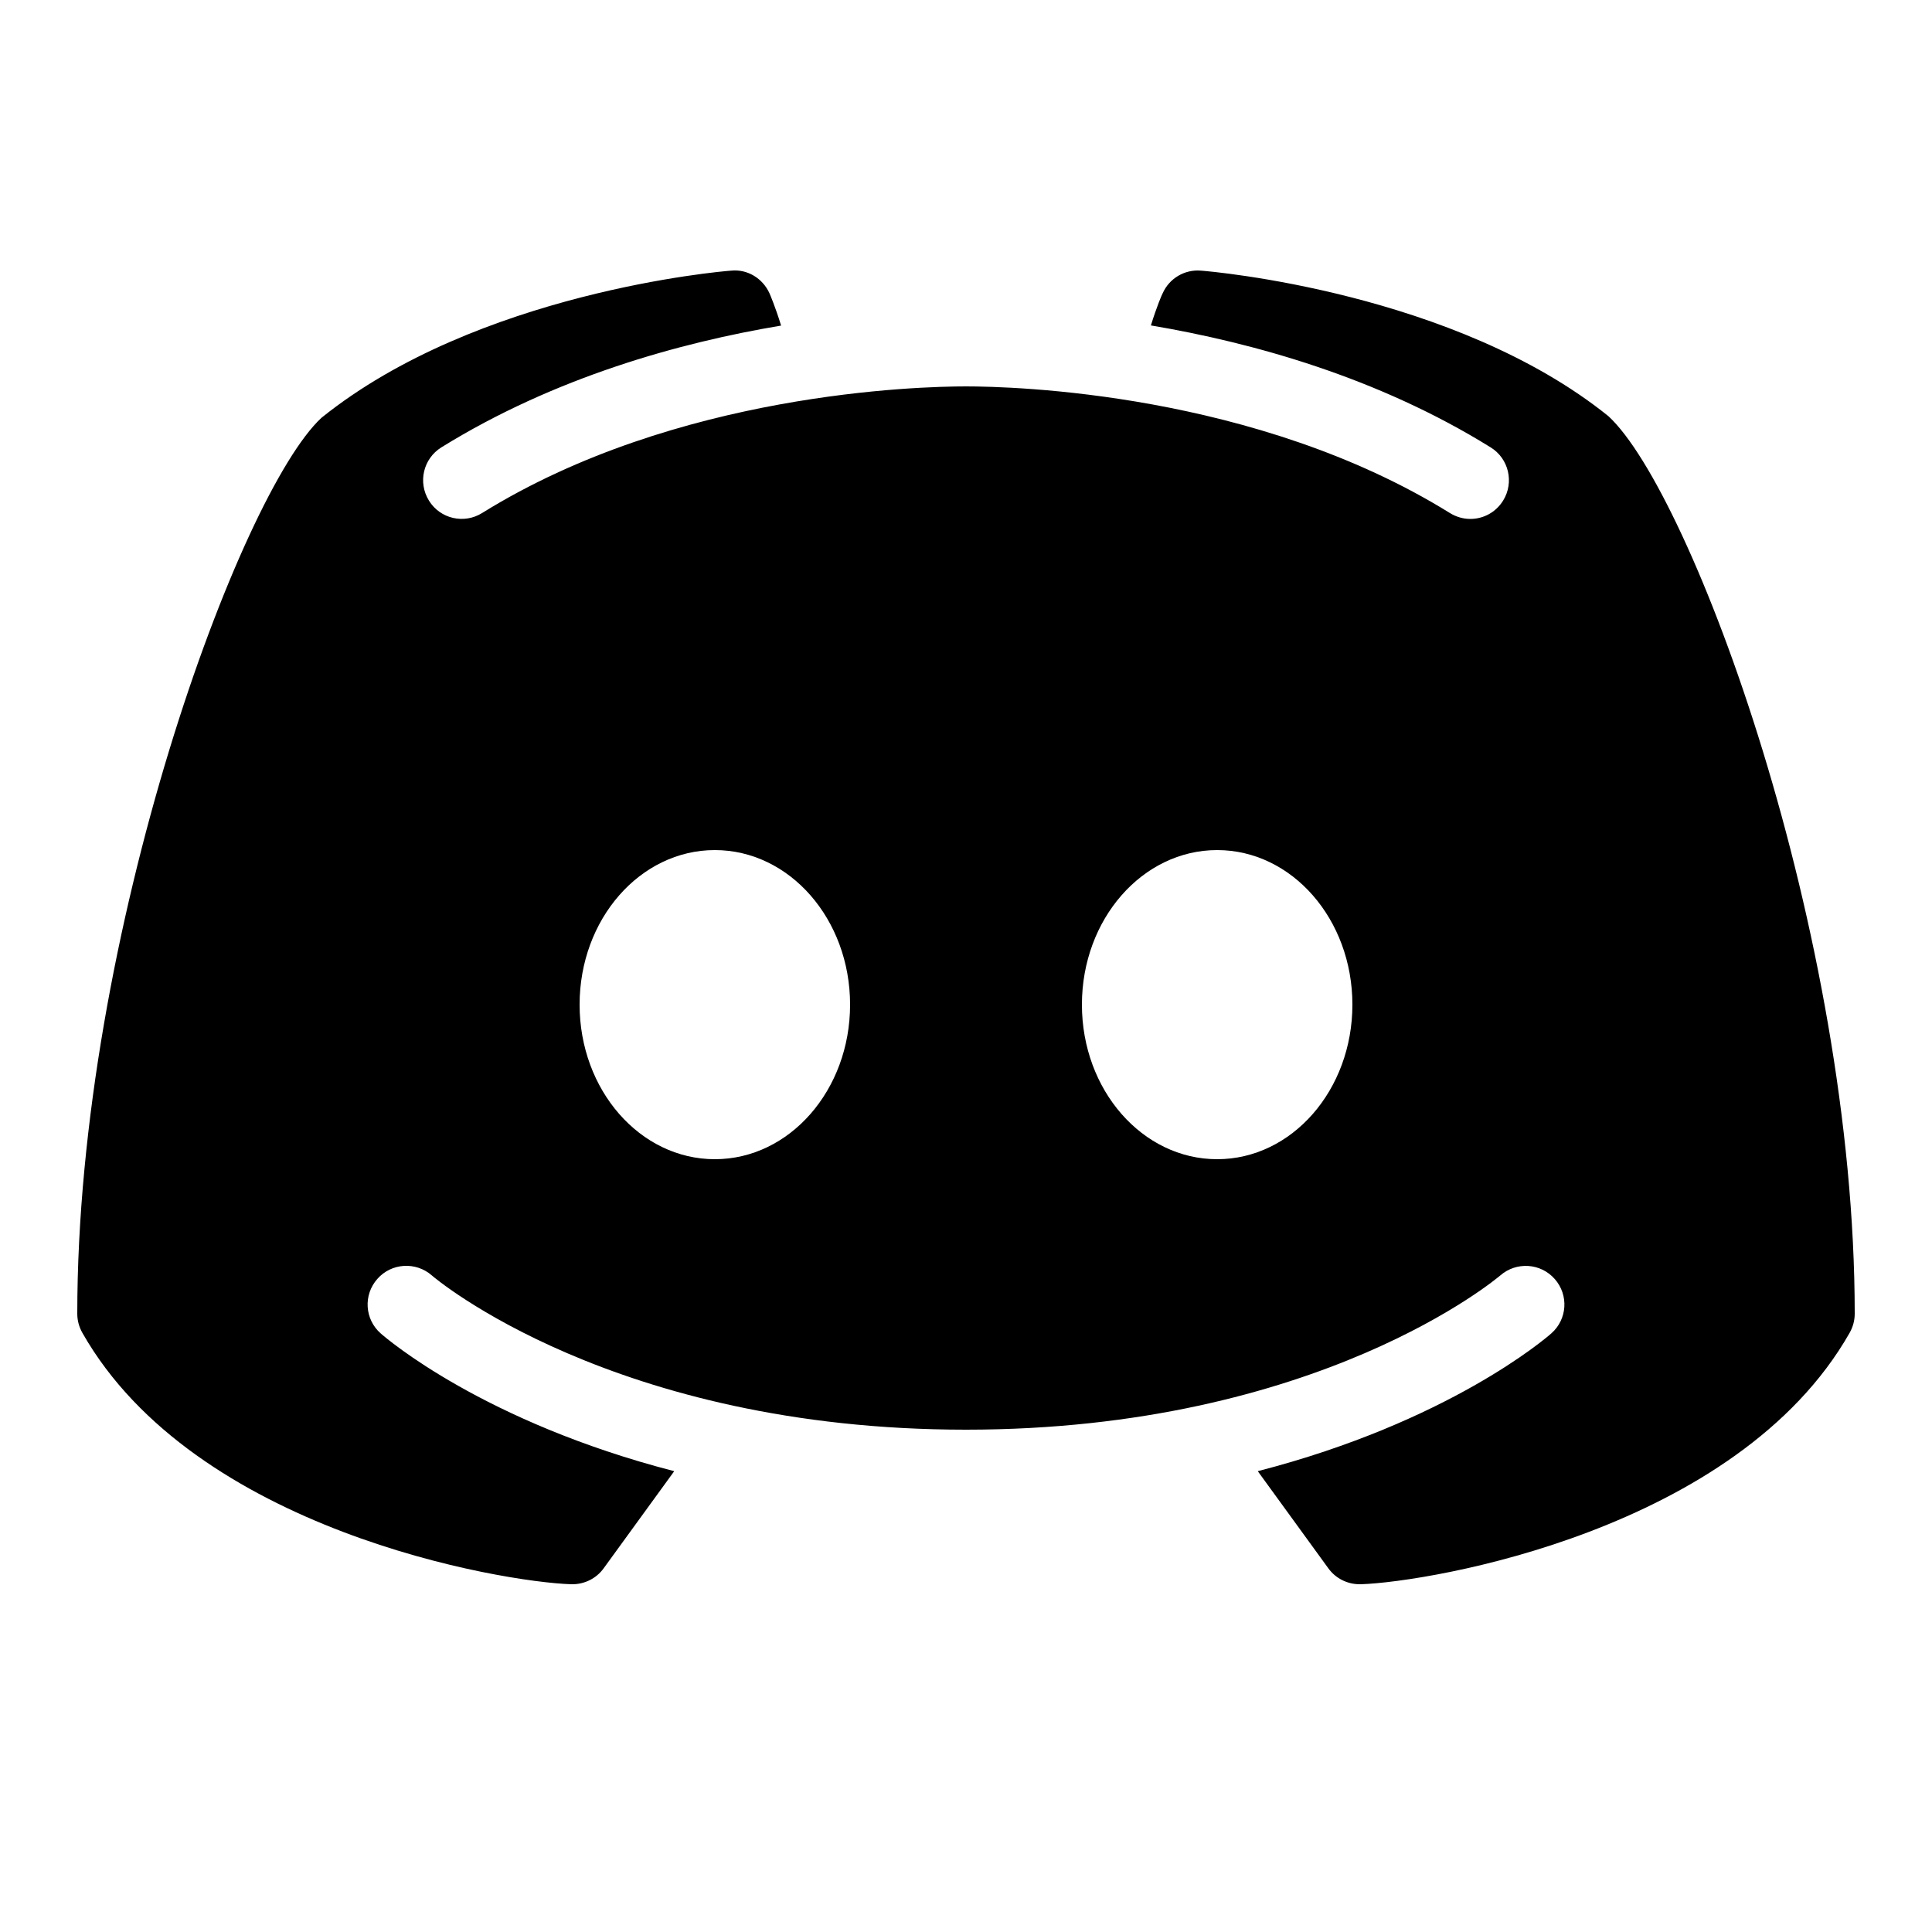
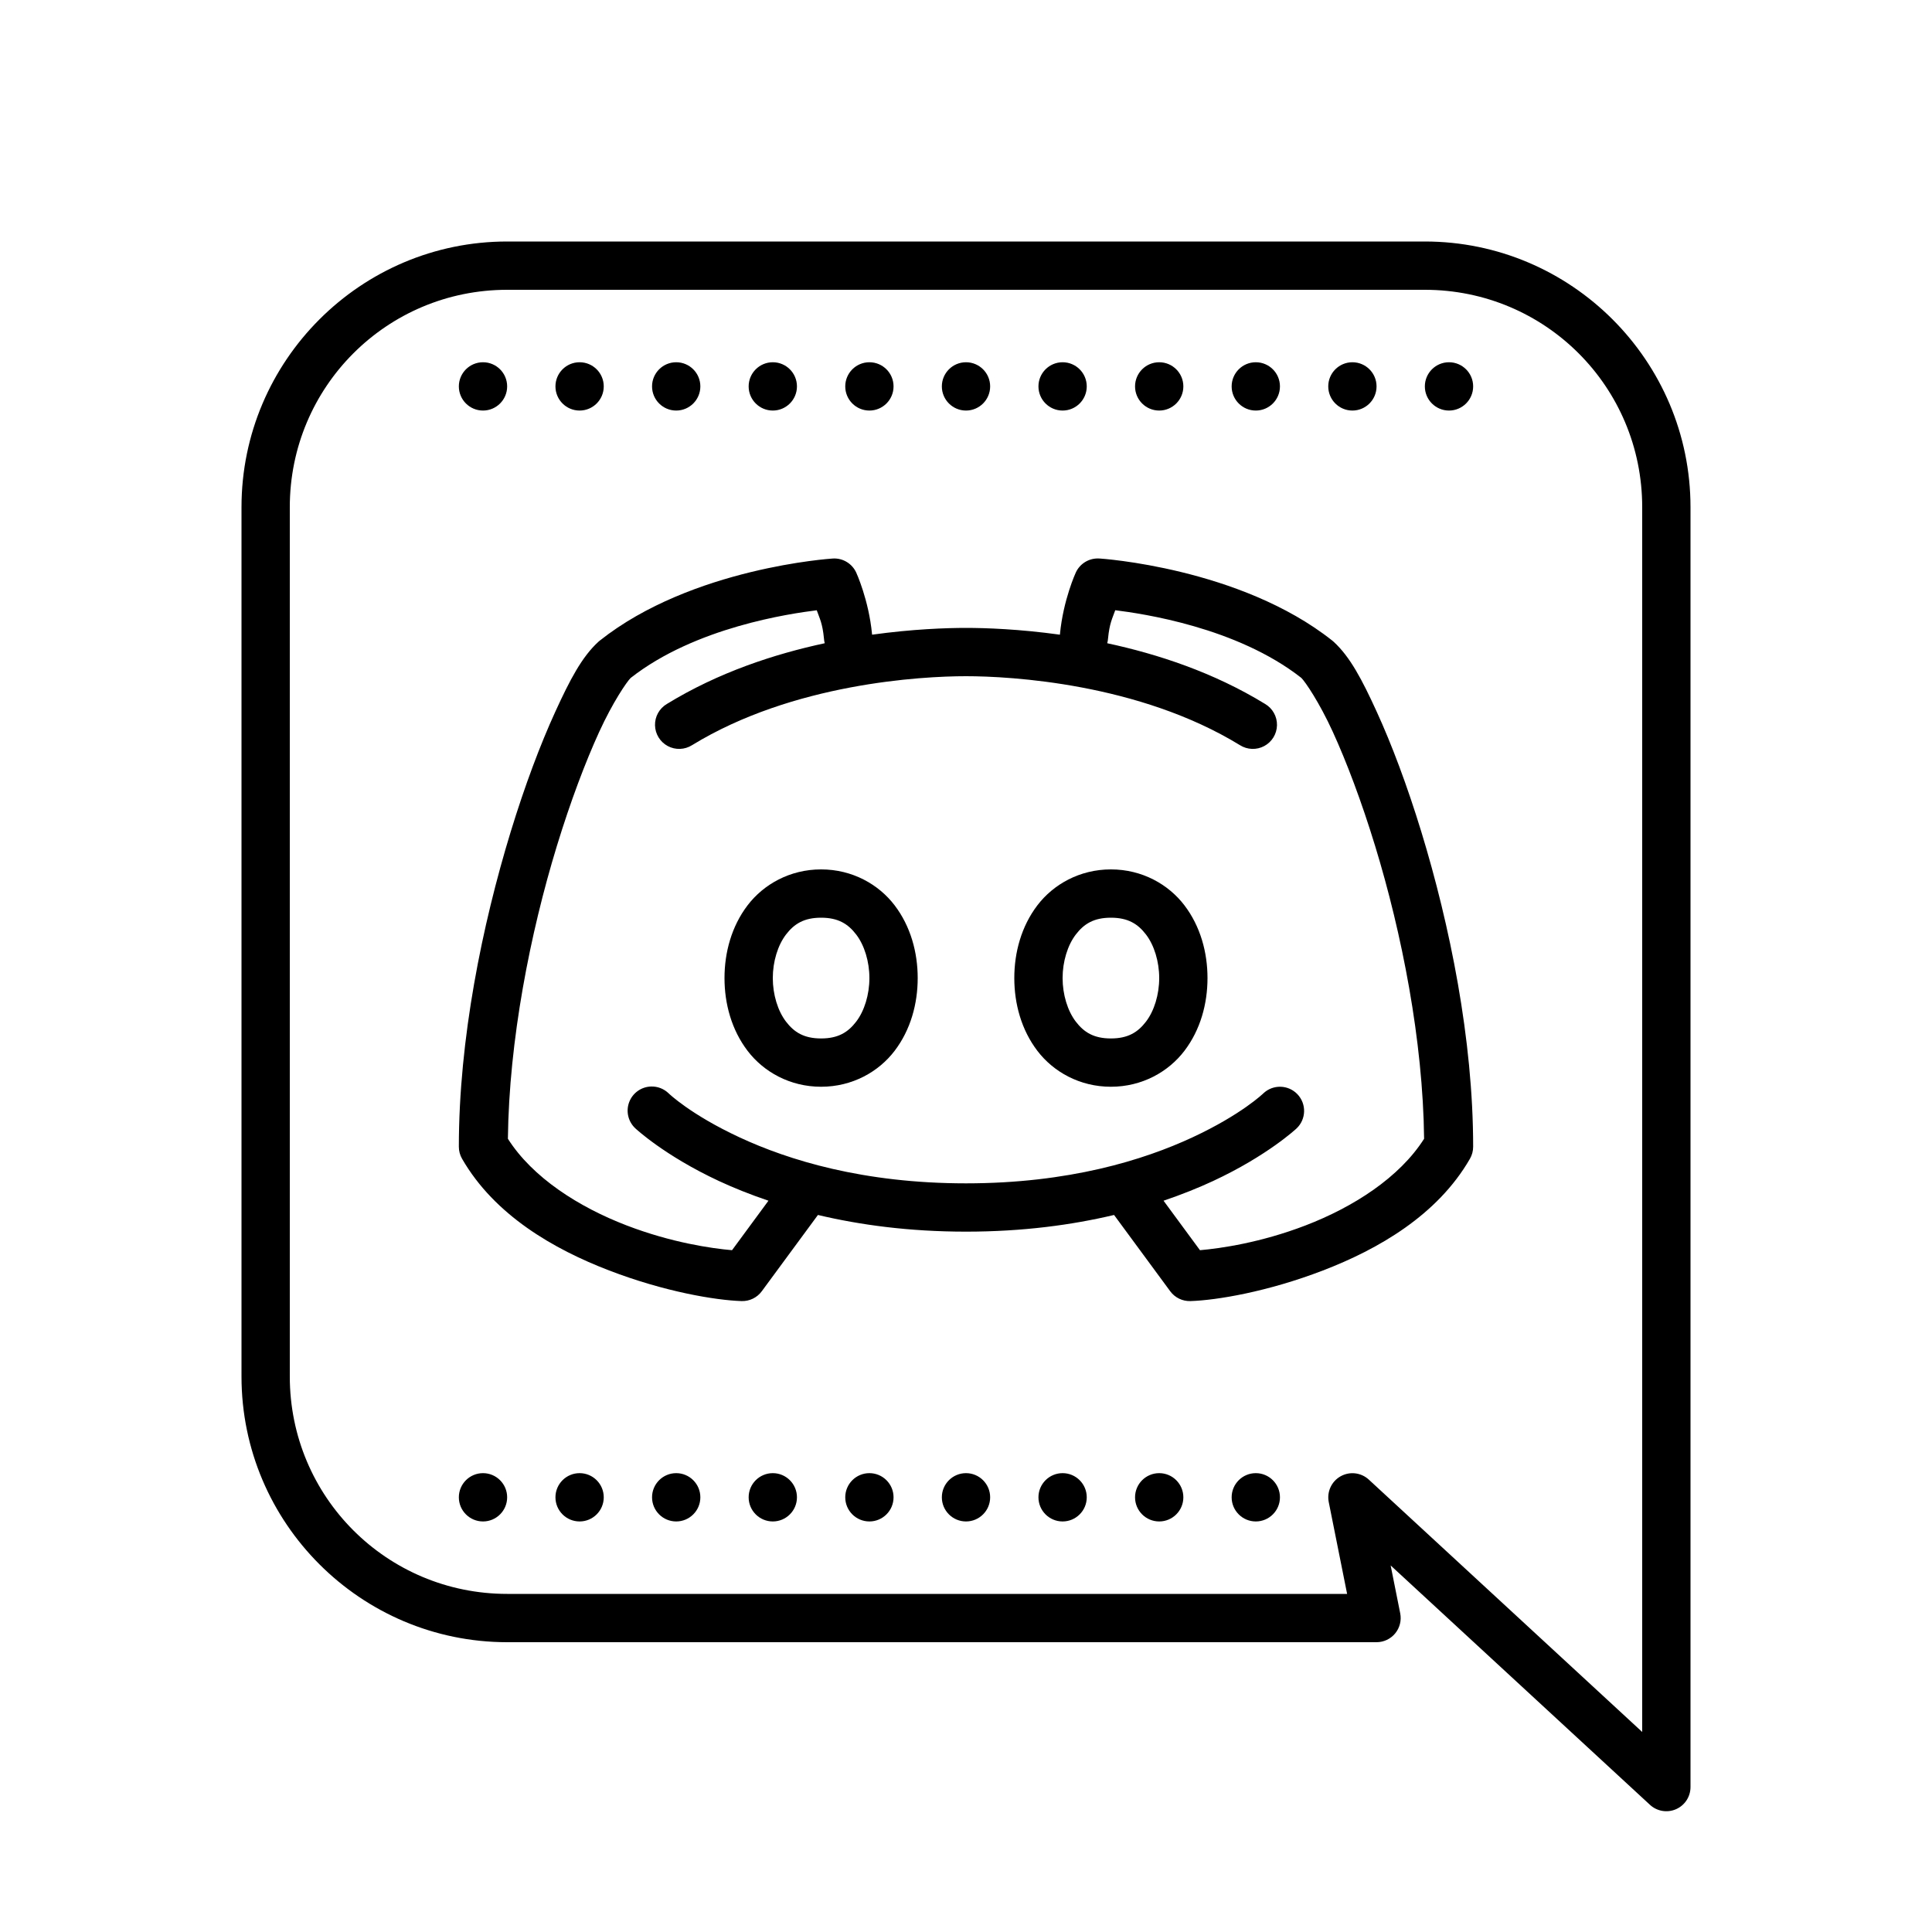
- <svg xmlns="http://www.w3.org/2000/svg" viewBox="0 0 50 50" width="50px" height="50px">
-   <path d="M 41.625 10.77 C 37.645 7.566 31.348 7.023 31.078 7.004 C 30.66 6.969 30.262 7.203 30.09 7.59 C 30.074 7.613 29.938 7.93 29.785 8.422 C 32.418 8.867 35.652 9.762 38.578 11.578 C 39.047 11.867 39.191 12.484 38.902 12.953 C 38.711 13.262 38.387 13.43 38.051 13.43 C 37.871 13.43 37.688 13.379 37.523 13.277 C 32.492 10.156 26.211 10 25 10 C 23.789 10 17.504 10.156 12.477 13.277 C 12.008 13.57 11.391 13.426 11.102 12.957 C 10.809 12.484 10.953 11.871 11.422 11.578 C 14.348 9.766 17.582 8.867 20.215 8.426 C 20.062 7.93 19.926 7.617 19.914 7.59 C 19.738 7.203 19.344 6.961 18.922 7.004 C 18.652 7.023 12.355 7.566 8.32 10.812 C 6.215 12.762 2 24.152 2 34 C 2 34.176 2.047 34.344 2.133 34.496 C 5.039 39.605 12.973 40.941 14.781 41 C 14.789 41 14.801 41 14.812 41 C 15.133 41 15.434 40.848 15.621 40.59 L 17.449 38.074 C 12.516 36.801 9.996 34.637 9.852 34.508 C 9.438 34.145 9.398 33.512 9.766 33.098 C 10.129 32.684 10.762 32.645 11.176 33.008 C 11.234 33.062 15.875 37 25 37 C 34.141 37 38.781 33.047 38.828 33.008 C 39.242 32.648 39.871 32.684 40.238 33.102 C 40.602 33.516 40.562 34.145 40.148 34.508 C 40.004 34.637 37.484 36.801 32.551 38.074 L 34.379 40.59 C 34.566 40.848 34.867 41 35.188 41 C 35.199 41 35.211 41 35.219 41 C 37.027 40.941 44.961 39.605 47.867 34.496 C 47.953 34.344 48 34.176 48 34 C 48 24.152 43.785 12.762 41.625 10.77 Z M 18.5 30 C 16.566 30 15 28.211 15 26 C 15 23.789 16.566 22 18.5 22 C 20.434 22 22 23.789 22 26 C 22 28.211 20.434 30 18.5 30 Z M 31.5 30 C 29.566 30 28 28.211 28 26 C 28 23.789 29.566 22 31.5 22 C 33.434 22 35 23.789 35 26 C 35 28.211 33.434 30 31.5 30 Z" />
+ <svg xmlns="http://www.w3.org/2000/svg" viewBox="0 0 80 80" width="80px" height="80px">
+   <path d="M 21 10 C 14.937 10 10 14.937 10 21 L 10 57 C 10 63.063 14.937 68 21 68 L 57 68 A 1 1 0 0 0 57.98 66.805 L 57.584 64.822 L 68.322 74.734 A 1 1 0 0 0 70 74 L 70 21 C 70 14.937 65.063 10 59 10 L 21 10 z M 21 12 L 59 12 C 63.983 12 68 16.017 68 21 L 68 71.717 L 56.678 61.266 A 1 1 0 0 0 55.02 62.195 L 55.781 66 L 21 66 C 16.017 66 12 61.983 12 57 L 12 21 C 12 16.017 16.017 12 21 12 z M 20 15 A 1 1 0 0 0 20 17 A 1 1 0 0 0 20 15 z M 24 15 A 1 1 0 0 0 24 17 A 1 1 0 0 0 24 15 z M 28 15 A 1 1 0 0 0 28 17 A 1 1 0 0 0 28 15 z M 32 15 A 1 1 0 0 0 32 17 A 1 1 0 0 0 32 15 z M 36 15 A 1 1 0 0 0 36 17 A 1 1 0 0 0 36 15 z M 40 15 A 1 1 0 0 0 40 17 A 1 1 0 0 0 40 15 z M 44 15 A 1 1 0 0 0 44 17 A 1 1 0 0 0 44 15 z M 48 15 A 1 1 0 0 0 48 17 A 1 1 0 0 0 48 15 z M 52 15 A 1 1 0 0 0 52 17 A 1 1 0 0 0 52 15 z M 56 15 A 1 1 0 0 0 56 17 A 1 1 0 0 0 56 15 z M 60 15 A 1 1 0 0 0 60 17 A 1 1 0 0 0 60 15 z M 45.436 23.125 A 1 1 0 0 0 44.545 23.711 C 44.545 23.711 44.028 24.83 43.891 26.252 A 1 1 0 0 0 43.889 26.281 C 42.211 26.048 40.81 26 40 26 C 39.19 26 37.789 26.048 36.111 26.281 A 1 1 0 0 0 36.109 26.254 C 35.972 24.832 35.455 23.711 35.455 23.711 A 1 1 0 0 0 34.49 23.127 A 1 1 0 0 0 34.465 23.129 C 34.465 23.129 28.652 23.496 24.832 26.529 A 1 1 0 0 0 24.779 26.574 C 24.098 27.196 23.603 28.138 22.99 29.479 C 22.377 30.819 21.735 32.52 21.146 34.445 C 19.969 38.295 19 43.03 19 47.484 A 1 1 0 0 0 19.133 47.982 C 20.48 50.321 22.932 51.727 25.223 52.607 C 27.514 53.488 29.623 53.84 30.707 53.875 A 1 1 0 0 0 31.543 53.469 L 33.869 50.309 C 35.609 50.722 37.648 51 40 51 C 42.352 51 44.391 50.722 46.131 50.309 L 48.457 53.469 A 1 1 0 0 0 49.293 53.875 C 50.378 53.841 52.487 53.49 54.777 52.609 C 57.068 51.729 59.52 50.321 60.867 47.982 A 1 1 0 0 0 61 47.484 C 61 43.03 60.031 38.294 58.854 34.443 C 58.265 32.518 57.623 30.817 57.01 29.477 C 56.397 28.136 55.902 27.194 55.221 26.572 A 1 1 0 0 0 55.168 26.527 C 51.348 23.494 45.535 23.127 45.535 23.127 A 1 1 0 0 0 45.436 23.125 z M 46.18 25.268 C 47.29 25.407 51.206 25.968 53.885 28.07 C 54.043 28.222 54.631 29.083 55.191 30.309 C 55.757 31.547 56.375 33.178 56.941 35.029 C 58.045 38.636 58.923 43.079 58.969 47.154 C 57.948 48.761 56.037 49.982 54.061 50.742 C 52.2 51.457 50.532 51.695 49.688 51.768 L 48.18 49.719 C 48.939 49.461 49.625 49.185 50.225 48.906 C 52.492 47.851 53.689 46.725 53.689 46.725 A 1 1 0 1 0 52.311 45.275 C 52.311 45.275 51.412 46.149 49.381 47.094 C 47.35 48.039 44.252 49 40 49 C 35.748 49 32.65 48.039 30.619 47.094 C 28.588 46.149 27.689 45.275 27.689 45.275 A 1 1 0 0 0 26.965 44.99 A 1 1 0 0 0 26.311 46.725 C 26.311 46.725 27.508 47.851 29.775 48.906 C 30.375 49.185 31.061 49.461 31.82 49.719 L 30.312 51.768 C 29.469 51.695 27.803 51.456 25.941 50.74 C 23.964 49.98 22.052 48.761 21.031 47.154 C 21.077 43.079 21.955 38.636 23.059 35.029 C 23.625 33.178 24.243 31.548 24.809 30.311 C 25.369 29.085 25.957 28.224 26.115 28.072 C 28.794 25.97 32.709 25.409 33.82 25.27 C 33.941 25.616 34.057 25.801 34.119 26.445 A 1 1 0 0 0 34.15 26.635 C 32.064 27.084 29.757 27.836 27.613 29.15 A 1 1 0 1 0 28.658 30.855 C 32.836 28.294 38.163 28 40 28 C 41.837 28 47.164 28.294 51.342 30.855 A 1 1 0 1 0 52.387 29.15 C 50.243 27.836 47.934 27.084 45.848 26.635 A 1 1 0 0 0 45.881 26.443 C 45.943 25.799 46.059 25.614 46.18 25.268 z M 34 36 C 32.708 36 31.617 36.619 30.955 37.488 C 30.293 38.358 30 39.435 30 40.5 C 30 41.565 30.293 42.642 30.955 43.512 C 31.617 44.381 32.708 45 34 45 C 35.292 45 36.383 44.381 37.045 43.512 C 37.707 42.642 38 41.565 38 40.5 C 38 39.435 37.707 38.358 37.045 37.488 C 36.383 36.619 35.292 36 34 36 z M 46 36 C 44.708 36 43.617 36.619 42.955 37.488 C 42.293 38.358 42 39.435 42 40.5 C 42 41.565 42.293 42.642 42.955 43.512 C 43.617 44.381 44.708 45 46 45 C 47.292 45 48.383 44.381 49.045 43.512 C 49.707 42.642 50 41.565 50 40.5 C 50 39.435 49.707 38.358 49.045 37.488 C 48.383 36.619 47.292 36 46 36 z M 34 38 C 34.708 38 35.117 38.256 35.455 38.699 C 35.793 39.142 36 39.815 36 40.5 C 36 41.185 35.793 41.858 35.455 42.301 C 35.117 42.744 34.708 43 34 43 C 33.292 43 32.883 42.744 32.545 42.301 C 32.207 41.858 32 41.185 32 40.5 C 32 39.815 32.207 39.142 32.545 38.699 C 32.883 38.256 33.292 38 34 38 z M 46 38 C 46.708 38 47.117 38.256 47.455 38.699 C 47.793 39.142 48 39.815 48 40.5 C 48 41.185 47.793 41.858 47.455 42.301 C 47.117 42.744 46.708 43 46 43 C 45.292 43 44.883 42.744 44.545 42.301 C 44.207 41.858 44 41.185 44 40.5 C 44 39.815 44.207 39.142 44.545 38.699 C 44.883 38.256 45.292 38 46 38 z M 20 61 A 1 1 0 0 0 20 63 A 1 1 0 0 0 20 61 z M 24 61 A 1 1 0 0 0 24 63 A 1 1 0 0 0 24 61 z M 28 61 A 1 1 0 0 0 28 63 A 1 1 0 0 0 28 61 z M 32 61 A 1 1 0 0 0 32 63 A 1 1 0 0 0 32 61 z M 36 61 A 1 1 0 0 0 36 63 A 1 1 0 0 0 36 61 z M 40 61 A 1 1 0 0 0 40 63 A 1 1 0 0 0 40 61 z M 44 61 A 1 1 0 0 0 44 63 A 1 1 0 0 0 44 61 z M 48 61 A 1 1 0 0 0 48 63 A 1 1 0 0 0 48 61 z M 52 61 A 1 1 0 0 0 52 63 A 1 1 0 0 0 52 61 z" />
</svg>
